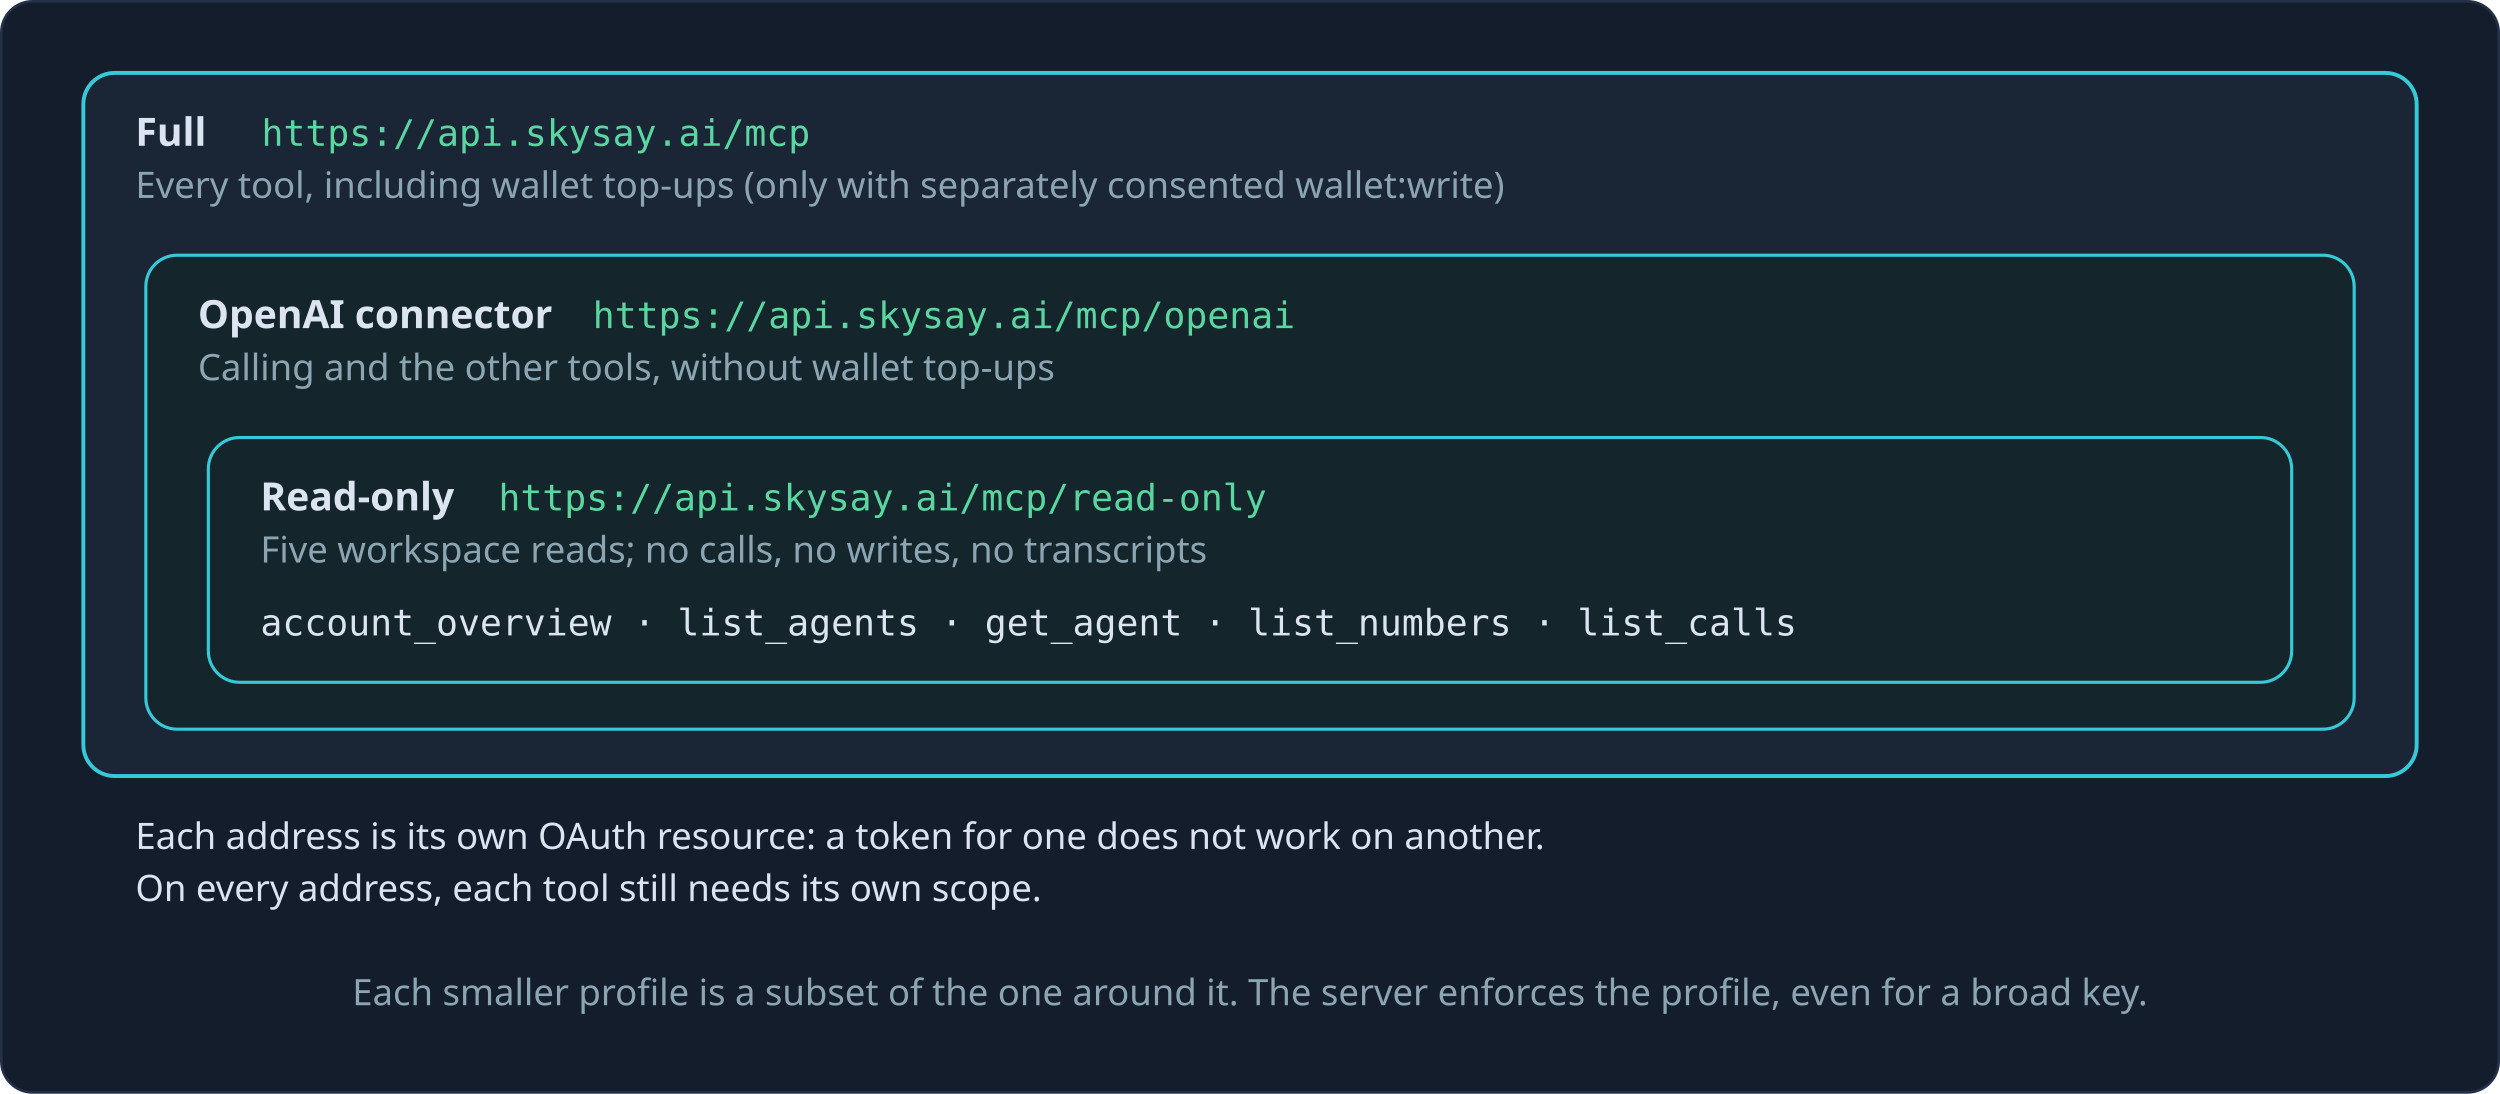
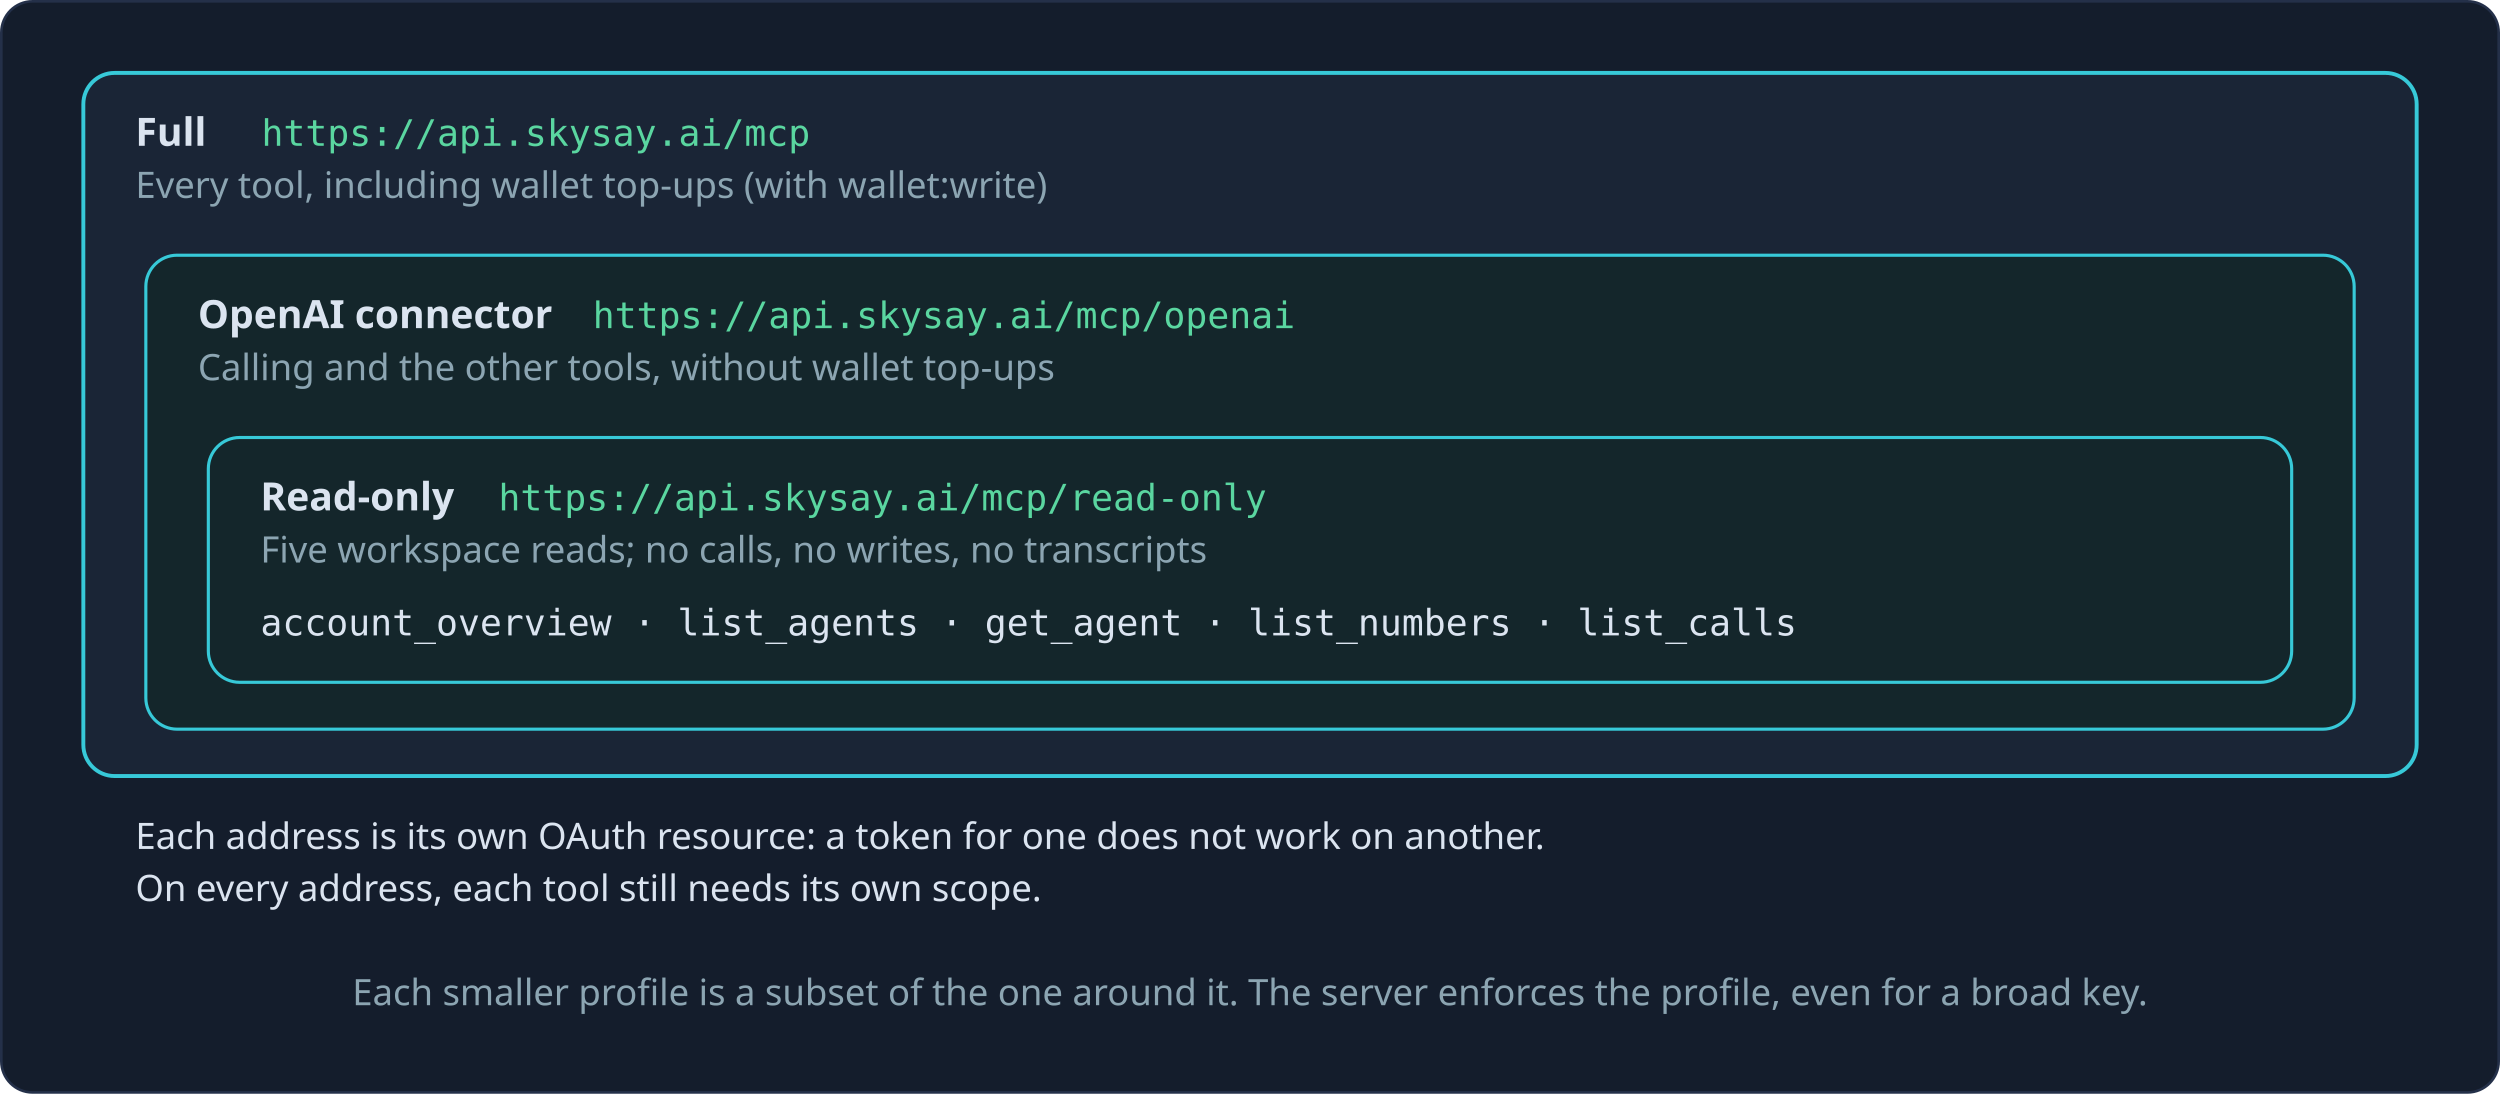
<svg xmlns="http://www.w3.org/2000/svg" viewBox="0 0 960 420" width="960" height="420" role="img">
  <defs>
    <marker id="am" viewBox="0 0 10 10" refX="9" refY="5" markerWidth="9" markerHeight="9" markerUnits="userSpaceOnUse" orient="auto">
      <path d="M0,0 L10,5 L0,10 z" fill="#37c9d8" />
    </marker>
    <marker id="ams" viewBox="0 0 10 10" refX="9" refY="5" markerWidth="9" markerHeight="9" markerUnits="userSpaceOnUse" orient="auto-start-reverse">
      <path d="M0,0 L10,5 L0,10 z" fill="#37c9d8" />
    </marker>
    <marker id="as" viewBox="0 0 10 10" refX="9" refY="5" markerWidth="9" markerHeight="9" markerUnits="userSpaceOnUse" orient="auto">
      <path d="M0,0 L10,5 L0,10 z" fill="#8492a8" />
    </marker>
    <marker id="ass" viewBox="0 0 10 10" refX="9" refY="5" markerWidth="9" markerHeight="9" markerUnits="userSpaceOnUse" orient="auto-start-reverse">
      <path d="M0,0 L10,5 L0,10 z" fill="#8492a8" />
    </marker>
    <marker id="af" viewBox="0 0 10 10" refX="9" refY="5" markerWidth="9" markerHeight="9" markerUnits="userSpaceOnUse" orient="auto">
      <path d="M0,0 L10,5 L0,10 z" fill="#ff6b6b" />
    </marker>
    <marker id="afs" viewBox="0 0 10 10" refX="9" refY="5" markerWidth="9" markerHeight="9" markerUnits="userSpaceOnUse" orient="auto-start-reverse">
      <path d="M0,0 L10,5 L0,10 z" fill="#ff6b6b" />
    </marker>
  </defs>
  <rect x="0.5" y="0.5" width="959" height="419" rx="12" fill="#141d2c" stroke="#243049" stroke-width="1" />
  <rect x="32" y="28" width="896" height="270" rx="12" fill="#1a2536" stroke="#37c9d8" stroke-width="1.5" />
  <rect x="56" y="98" width="848" height="182" rx="12" fill="#14262b" stroke="#37c9d8" stroke-width="1.2" />
  <rect x="80" y="168" width="800" height="94" rx="12" fill="#14262b" stroke="#37c9d8" stroke-width="1.2" />
  <text x="52" y="56" font-family="'Geist Variable', ui-sans-serif, system-ui, sans-serif" font-size="15" fill="#dbe4f0" font-weight="600" text-anchor="start">Full</text>
  <text x="100.4" y="56" font-family="'JetBrains Mono Variable', ui-monospace, Menlo, monospace" font-size="14" fill="#5ad6a0" text-anchor="start">https://api.skysay.ai/mcp</text>
-   <text x="52" y="76" font-family="'Geist Variable', ui-sans-serif, system-ui, sans-serif" font-size="14" fill="#8ca5b2" text-anchor="start">Every tool, including wallet top-ups (only with separately consented wallet:write)</text>
+   <text x="52" y="76" font-family="'Geist Variable', ui-sans-serif, system-ui, sans-serif" font-size="14" fill="#8ca5b2" text-anchor="start">Every tool, including wallet top-ups (with wallet:write)</text>
  <text x="76" y="126" font-family="'Geist Variable', ui-sans-serif, system-ui, sans-serif" font-size="15" fill="#dbe4f0" font-weight="600" text-anchor="start">OpenAI connector</text>
  <text x="227.6" y="126" font-family="'JetBrains Mono Variable', ui-monospace, Menlo, monospace" font-size="14" fill="#5ad6a0" text-anchor="start">https://api.skysay.ai/mcp/openai</text>
  <text x="76" y="146" font-family="'Geist Variable', ui-sans-serif, system-ui, sans-serif" font-size="14" fill="#8ca5b2" text-anchor="start">Calling and the other tools, without wallet top-ups</text>
  <text x="100" y="196" font-family="'Geist Variable', ui-sans-serif, system-ui, sans-serif" font-size="15" fill="#dbe4f0" font-weight="600" text-anchor="start">Read-only</text>
  <text x="191.4" y="196" font-family="'JetBrains Mono Variable', ui-monospace, Menlo, monospace" font-size="14" fill="#5ad6a0" text-anchor="start">https://api.skysay.ai/mcp/read-only</text>
  <text x="100" y="216" font-family="'Geist Variable', ui-sans-serif, system-ui, sans-serif" font-size="14" fill="#8ca5b2" text-anchor="start">Five workspace reads; no calls, no writes, no transcripts</text>
  <text x="100" y="244" font-family="'JetBrains Mono Variable', ui-monospace, Menlo, monospace" font-size="14" fill="#dbe4f0" text-anchor="start">account_overview · list_agents · get_agent · list_numbers · list_calls</text>
  <text x="52" y="326" font-family="'Geist Variable', ui-sans-serif, system-ui, sans-serif" font-size="14" fill="#dbe4f0" text-anchor="start">Each address is its own OAuth resource: a token for one does not work on another.</text>
  <text x="52" y="346" font-family="'Geist Variable', ui-sans-serif, system-ui, sans-serif" font-size="14" fill="#dbe4f0" text-anchor="start">On every address, each tool still needs its own scope.</text>
  <text x="480.0" y="386" font-family="'Geist Variable', ui-sans-serif, system-ui, sans-serif" font-size="14" fill="#8ca5b2" text-anchor="middle">Each smaller profile is a subset of the one around it. The server enforces the profile, even for a broad key.</text>
</svg>
